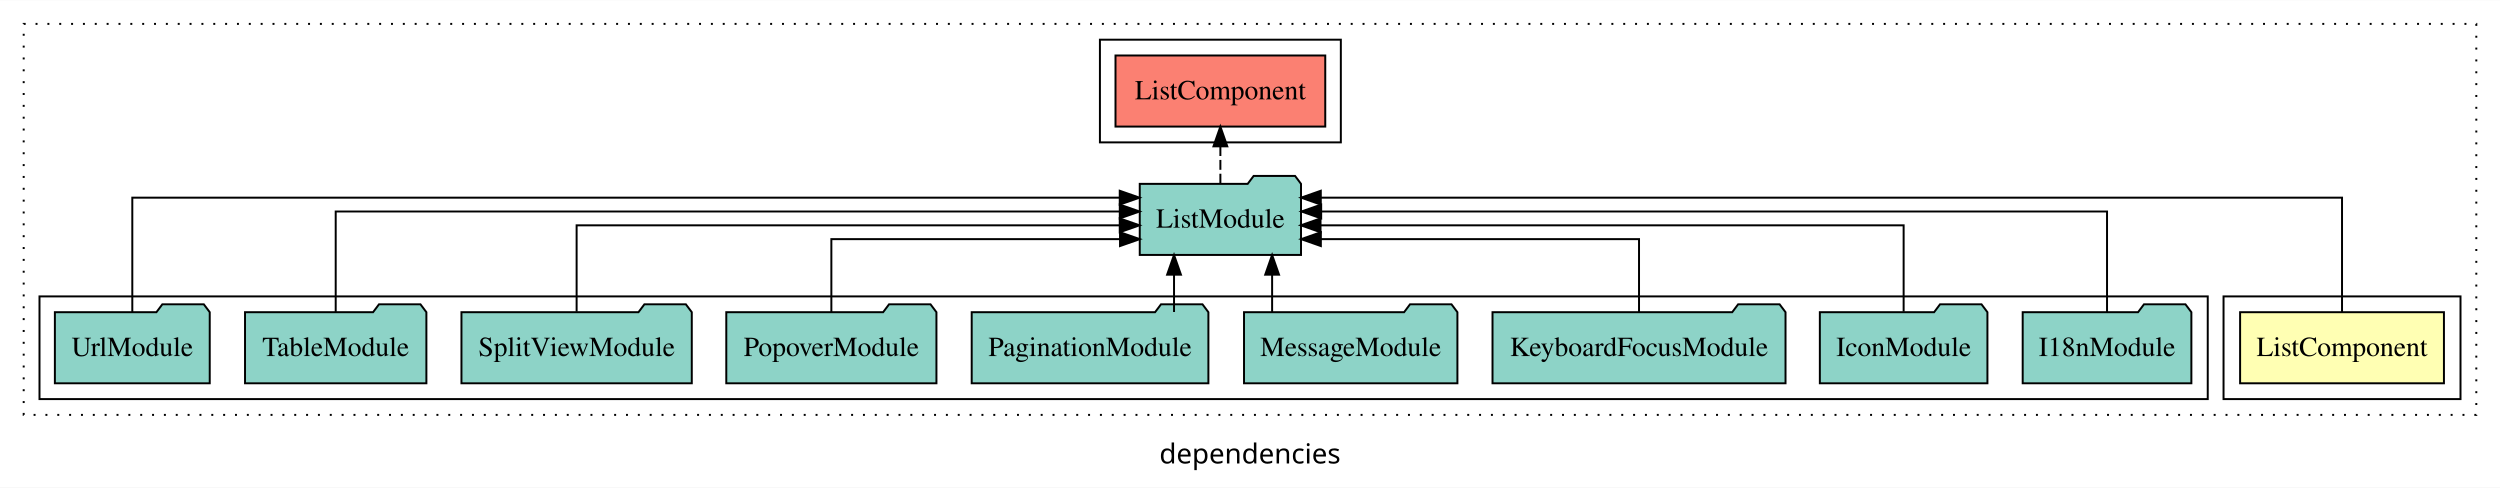
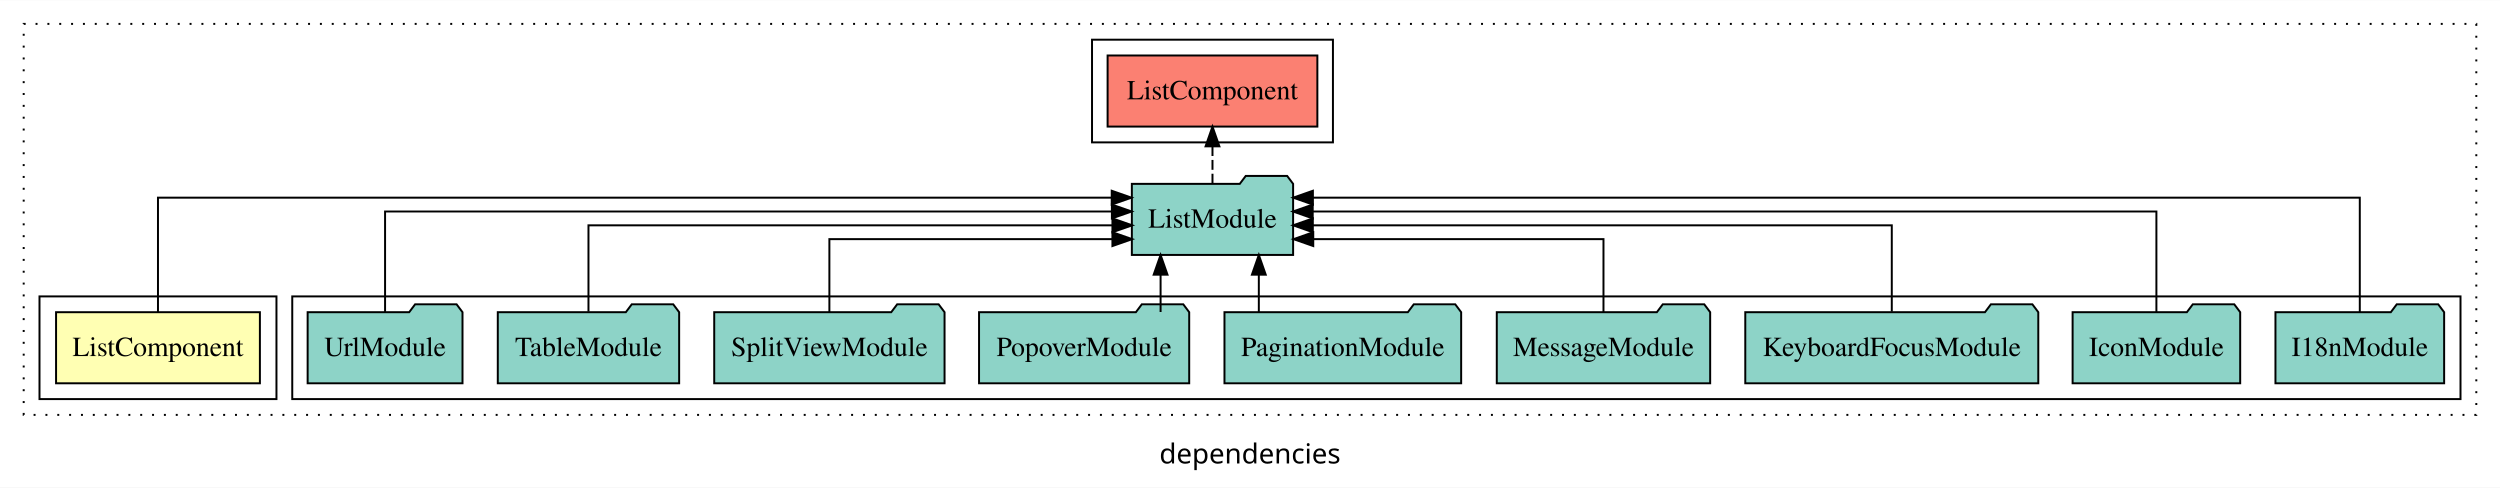
<svg xmlns="http://www.w3.org/2000/svg" width="1266pt" height="247pt" viewBox="0.00 0.00 1266.00 246.80">
  <g id="graph0" class="graph" transform="scale(1 1) rotate(0) translate(4 242.8)">
    <polygon fill="white" stroke="transparent" points="-4,4 -4,-242.8 1262,-242.8 1262,4 -4,4" />
    <text text-anchor="middle" x="629" y="-8.2" font-family="sans-serif" font-size="14.00">dependencies</text>
    <g id="clust1" class="cluster">
      <polygon fill="none" stroke="black" stroke-dasharray="1,5" points="8,-32.8 8,-230.8 1250,-230.8 1250,-32.8 8,-32.8" />
    </g>
-     <g id="clust5" class="cluster">
-       <polygon fill="none" stroke="black" points="553,-170.8 553,-222.8 675,-222.8 675,-170.8 553,-170.8" />
+     <g id="clust4" class="cluster">
+       <polygon fill="none" stroke="black" points="144,-40.8 144,-92.8 1242,-92.8 1242,-40.8 144,-40.8" />
    </g>
    <g id="clust2" class="cluster">
-       <polygon fill="none" stroke="black" points="1122,-40.8 1122,-92.8 1242,-92.8 1242,-40.8 1122,-40.8" />
+       <polygon fill="none" stroke="black" points="16,-40.8 16,-92.8 136,-92.8 136,-40.8 16,-40.8" />
    </g>
-     <g id="clust4" class="cluster">
-       <polygon fill="none" stroke="black" points="16,-40.8 16,-92.8 1114,-92.8 1114,-40.8 16,-40.8" />
+     <g id="clust5" class="cluster">
+       <polygon fill="none" stroke="black" points="549,-170.8 549,-222.8 671,-222.8 671,-170.8 549,-170.8" />
    </g>
    <g id="node1" class="node">
-       <polygon fill="#ffffb3" stroke="black" points="1233.61,-84.8 1130.39,-84.8 1130.39,-48.8 1233.61,-48.8 1233.61,-84.8" />
-       <text text-anchor="middle" x="1182" y="-62.6" font-family="Times,serif" font-size="14.00">ListComponent</text>
+       <polygon fill="#ffffb3" stroke="black" points="127.61,-84.8 24.39,-84.8 24.39,-48.8 127.61,-48.8 127.61,-84.8" />
+       <text text-anchor="middle" x="76" y="-62.6" font-family="Times,serif" font-size="14.00">ListComponent</text>
    </g>
    <g id="node2" class="node">
-       <polygon fill="#8dd3c7" stroke="black" points="654.83,-149.8 651.83,-153.8 630.83,-153.8 627.83,-149.8 573.17,-149.8 573.17,-113.8 654.83,-113.8 654.83,-149.8" />
-       <text text-anchor="middle" x="614" y="-127.6" font-family="Times,serif" font-size="14.00">ListModule</text>
+       <polygon fill="#8dd3c7" stroke="black" points="650.83,-149.8 647.83,-153.8 626.83,-153.8 623.83,-149.8 569.17,-149.8 569.17,-113.8 650.83,-113.8 650.83,-149.8" />
+       <text text-anchor="middle" x="610" y="-127.6" font-family="Times,serif" font-size="14.00">ListModule</text>
    </g>
    <g id="edge1" class="edge">
-       <path fill="none" stroke="black" d="M1182,-84.81C1182,-107.29 1182,-142.8 1182,-142.8 1182,-142.8 664.85,-142.8 664.85,-142.8" />
-       <polygon fill="black" stroke="black" points="664.85,-139.3 654.85,-142.8 664.85,-146.3 664.85,-139.3" />
+       <path fill="none" stroke="black" d="M76,-84.81C76,-107.29 76,-142.8 76,-142.8 76,-142.8 558.98,-142.8 558.98,-142.8" />
+       <polygon fill="black" stroke="black" points="558.98,-146.3 568.98,-142.8 558.98,-139.3 558.98,-146.3" />
    </g>
    <g id="node12" class="node">
-       <polygon fill="#fb8072" stroke="black" points="667.11,-214.8 560.89,-214.8 560.89,-178.8 667.11,-178.8 667.11,-214.8" />
-       <text text-anchor="middle" x="614" y="-192.6" font-family="Times,serif" font-size="14.00">ListComponent </text>
+       <polygon fill="#fb8072" stroke="black" points="663.11,-214.8 556.89,-214.8 556.89,-178.8 663.11,-178.8 663.11,-214.8" />
+       <text text-anchor="middle" x="610" y="-192.6" font-family="Times,serif" font-size="14.00">ListComponent </text>
    </g>
    <g id="edge11" class="edge">
-       <path fill="none" stroke="black" stroke-dasharray="5,2" d="M614,-149.91C614,-149.91 614,-168.79 614,-168.79" />
-       <polygon fill="black" stroke="black" points="610.5,-168.79 614,-178.79 617.5,-168.79 610.5,-168.79" />
+       <path fill="none" stroke="black" stroke-dasharray="5,2" d="M610,-149.91C610,-149.91 610,-168.79 610,-168.79" />
+       <polygon fill="black" stroke="black" points="606.5,-168.79 610,-178.79 613.5,-168.79 606.5,-168.79" />
    </g>
    <g id="node3" class="node">
-       <polygon fill="#8dd3c7" stroke="black" points="1105.71,-84.8 1102.71,-88.8 1081.71,-88.8 1078.71,-84.8 1020.29,-84.8 1020.29,-48.8 1105.71,-48.8 1105.71,-84.8" />
-       <text text-anchor="middle" x="1063" y="-62.6" font-family="Times,serif" font-size="14.00">I18nModule</text>
+       <polygon fill="#8dd3c7" stroke="black" points="1233.71,-84.8 1230.71,-88.8 1209.71,-88.8 1206.71,-84.8 1148.29,-84.8 1148.29,-48.8 1233.71,-48.8 1233.71,-84.8" />
+       <text text-anchor="middle" x="1191" y="-62.6" font-family="Times,serif" font-size="14.00">I18nModule</text>
    </g>
    <g id="edge2" class="edge">
-       <path fill="none" stroke="black" d="M1063,-84.93C1063,-105.37 1063,-135.8 1063,-135.8 1063,-135.8 665.04,-135.8 665.04,-135.8" />
-       <polygon fill="black" stroke="black" points="665.04,-132.3 655.04,-135.8 665.04,-139.3 665.04,-132.3" />
+       <path fill="none" stroke="black" d="M1191,-84.81C1191,-107.29 1191,-142.8 1191,-142.8 1191,-142.8 660.85,-142.8 660.85,-142.8" />
+       <polygon fill="black" stroke="black" points="660.85,-139.3 650.85,-142.8 660.85,-146.3 660.85,-139.3" />
    </g>
    <g id="node4" class="node">
-       <polygon fill="#8dd3c7" stroke="black" points="1002.43,-84.8 999.43,-88.8 978.43,-88.8 975.43,-84.8 917.57,-84.8 917.57,-48.8 1002.43,-48.8 1002.43,-84.8" />
-       <text text-anchor="middle" x="960" y="-62.6" font-family="Times,serif" font-size="14.00">IconModule</text>
+       <polygon fill="#8dd3c7" stroke="black" points="1130.43,-84.8 1127.43,-88.8 1106.43,-88.8 1103.43,-84.8 1045.57,-84.8 1045.57,-48.8 1130.43,-48.8 1130.43,-84.8" />
+       <text text-anchor="middle" x="1088" y="-62.6" font-family="Times,serif" font-size="14.00">IconModule</text>
    </g>
    <g id="edge3" class="edge">
-       <path fill="none" stroke="black" d="M960,-85.07C960,-103.36 960,-128.8 960,-128.8 960,-128.8 664.71,-128.8 664.71,-128.8" />
-       <polygon fill="black" stroke="black" points="664.71,-125.3 654.71,-128.8 664.71,-132.3 664.71,-125.3" />
+       <path fill="none" stroke="black" d="M1088,-84.93C1088,-105.37 1088,-135.8 1088,-135.8 1088,-135.8 660.75,-135.8 660.75,-135.8" />
+       <polygon fill="black" stroke="black" points="660.75,-132.3 650.75,-135.8 660.75,-139.3 660.75,-132.3" />
    </g>
    <g id="node5" class="node">
-       <polygon fill="#8dd3c7" stroke="black" points="900.19,-84.8 897.19,-88.8 876.19,-88.8 873.19,-84.8 751.81,-84.8 751.81,-48.8 900.19,-48.8 900.19,-84.8" />
-       <text text-anchor="middle" x="826" y="-62.6" font-family="Times,serif" font-size="14.00">KeyboardFocusModule</text>
+       <polygon fill="#8dd3c7" stroke="black" points="1028.19,-84.8 1025.19,-88.8 1004.19,-88.8 1001.19,-84.8 879.81,-84.8 879.81,-48.8 1028.19,-48.8 1028.19,-84.8" />
+       <text text-anchor="middle" x="954" y="-62.6" font-family="Times,serif" font-size="14.00">KeyboardFocusModule</text>
    </g>
    <g id="edge4" class="edge">
-       <path fill="none" stroke="black" d="M826,-84.81C826,-100.85 826,-121.8 826,-121.8 826,-121.8 664.88,-121.8 664.88,-121.8" />
-       <polygon fill="black" stroke="black" points="664.88,-118.3 654.88,-121.8 664.88,-125.3 664.88,-118.3" />
+       <path fill="none" stroke="black" d="M954,-85.07C954,-103.36 954,-128.8 954,-128.8 954,-128.8 660.81,-128.8 660.81,-128.8" />
+       <polygon fill="black" stroke="black" points="660.81,-125.3 650.81,-128.8 660.81,-132.3 660.81,-125.3" />
    </g>
    <g id="node6" class="node">
-       <polygon fill="#8dd3c7" stroke="black" points="734.03,-84.8 731.03,-88.8 710.03,-88.8 707.03,-84.8 625.97,-84.8 625.97,-48.8 734.03,-48.8 734.03,-84.8" />
-       <text text-anchor="middle" x="680" y="-62.6" font-family="Times,serif" font-size="14.00">MessageModule</text>
+       <polygon fill="#8dd3c7" stroke="black" points="862.03,-84.8 859.03,-88.8 838.03,-88.8 835.03,-84.8 753.97,-84.8 753.97,-48.8 862.03,-48.8 862.03,-84.8" />
+       <text text-anchor="middle" x="808" y="-62.6" font-family="Times,serif" font-size="14.00">MessageModule</text>
    </g>
    <g id="edge5" class="edge">
-       <path fill="none" stroke="black" d="M640.2,-84.91C640.2,-84.91 640.2,-103.79 640.2,-103.79" />
-       <polygon fill="black" stroke="black" points="636.7,-103.79 640.2,-113.79 643.7,-103.79 636.7,-103.79" />
+       <path fill="none" stroke="black" d="M808,-84.81C808,-100.85 808,-121.8 808,-121.8 808,-121.8 661.03,-121.8 661.03,-121.8" />
+       <polygon fill="black" stroke="black" points="661.03,-118.3 651.03,-121.8 661.03,-125.3 661.03,-118.3" />
    </g>
    <g id="node7" class="node">
-       <polygon fill="#8dd3c7" stroke="black" points="607.93,-84.8 604.93,-88.8 583.93,-88.8 580.93,-84.8 488.07,-84.8 488.07,-48.8 607.93,-48.8 607.93,-84.8" />
-       <text text-anchor="middle" x="548" y="-62.6" font-family="Times,serif" font-size="14.00">PaginationModule</text>
+       <polygon fill="#8dd3c7" stroke="black" points="735.93,-84.8 732.93,-88.8 711.93,-88.8 708.93,-84.8 616.07,-84.8 616.07,-48.8 735.93,-48.8 735.93,-84.8" />
+       <text text-anchor="middle" x="676" y="-62.6" font-family="Times,serif" font-size="14.00">PaginationModule</text>
    </g>
    <g id="edge6" class="edge">
-       <path fill="none" stroke="black" d="M590.53,-84.91C590.53,-84.91 590.53,-103.79 590.53,-103.79" />
-       <polygon fill="black" stroke="black" points="587.03,-103.79 590.53,-113.79 594.03,-103.79 587.03,-103.79" />
+       <path fill="none" stroke="black" d="M633.47,-84.91C633.47,-84.91 633.47,-103.79 633.47,-103.79" />
+       <polygon fill="black" stroke="black" points="629.97,-103.79 633.47,-113.79 636.97,-103.79 629.97,-103.79" />
    </g>
    <g id="node8" class="node">
-       <polygon fill="#8dd3c7" stroke="black" points="470.21,-84.8 467.21,-88.8 446.21,-88.8 443.21,-84.8 363.79,-84.8 363.79,-48.8 470.21,-48.8 470.21,-84.8" />
-       <text text-anchor="middle" x="417" y="-62.6" font-family="Times,serif" font-size="14.00">PopoverModule</text>
+       <polygon fill="#8dd3c7" stroke="black" points="598.21,-84.8 595.21,-88.8 574.21,-88.8 571.21,-84.8 491.79,-84.8 491.79,-48.8 598.21,-48.8 598.21,-84.8" />
+       <text text-anchor="middle" x="545" y="-62.6" font-family="Times,serif" font-size="14.00">PopoverModule</text>
    </g>
    <g id="edge7" class="edge">
-       <path fill="none" stroke="black" d="M417,-84.81C417,-100.85 417,-121.8 417,-121.8 417,-121.8 563.18,-121.8 563.18,-121.8" />
-       <polygon fill="black" stroke="black" points="563.18,-125.3 573.18,-121.8 563.18,-118.3 563.18,-125.3" />
+       <path fill="none" stroke="black" d="M583.72,-84.91C583.72,-84.91 583.72,-103.79 583.72,-103.79" />
+       <polygon fill="black" stroke="black" points="580.22,-103.79 583.72,-113.79 587.22,-103.79 580.22,-103.79" />
    </g>
    <g id="node9" class="node">
-       <polygon fill="#8dd3c7" stroke="black" points="346.32,-84.8 343.32,-88.8 322.32,-88.8 319.32,-84.8 229.68,-84.8 229.68,-48.8 346.32,-48.8 346.32,-84.8" />
-       <text text-anchor="middle" x="288" y="-62.6" font-family="Times,serif" font-size="14.00">SplitViewModule</text>
+       <polygon fill="#8dd3c7" stroke="black" points="474.32,-84.8 471.32,-88.8 450.32,-88.8 447.32,-84.8 357.68,-84.8 357.68,-48.8 474.32,-48.8 474.32,-84.8" />
+       <text text-anchor="middle" x="416" y="-62.6" font-family="Times,serif" font-size="14.00">SplitViewModule</text>
    </g>
    <g id="edge8" class="edge">
-       <path fill="none" stroke="black" d="M288,-85.07C288,-103.36 288,-128.8 288,-128.8 288,-128.8 563.04,-128.8 563.04,-128.8" />
-       <polygon fill="black" stroke="black" points="563.04,-132.3 573.04,-128.8 563.04,-125.3 563.04,-132.3" />
+       <path fill="none" stroke="black" d="M416,-84.81C416,-100.85 416,-121.8 416,-121.8 416,-121.8 559.33,-121.8 559.33,-121.8" />
+       <polygon fill="black" stroke="black" points="559.33,-125.3 569.33,-121.8 559.33,-118.3 559.33,-125.3" />
    </g>
    <g id="node10" class="node">
-       <polygon fill="#8dd3c7" stroke="black" points="211.92,-84.8 208.92,-88.8 187.92,-88.8 184.92,-84.8 120.08,-84.8 120.08,-48.8 211.92,-48.8 211.92,-84.8" />
-       <text text-anchor="middle" x="166" y="-62.6" font-family="Times,serif" font-size="14.00">TableModule</text>
+       <polygon fill="#8dd3c7" stroke="black" points="339.92,-84.8 336.92,-88.8 315.92,-88.8 312.92,-84.8 248.08,-84.8 248.08,-48.8 339.92,-48.8 339.92,-84.8" />
+       <text text-anchor="middle" x="294" y="-62.6" font-family="Times,serif" font-size="14.00">TableModule</text>
    </g>
    <g id="edge9" class="edge">
-       <path fill="none" stroke="black" d="M166,-84.93C166,-105.37 166,-135.8 166,-135.8 166,-135.8 563.06,-135.8 563.06,-135.8" />
-       <polygon fill="black" stroke="black" points="563.06,-139.3 573.06,-135.8 563.06,-132.3 563.06,-139.3" />
+       <path fill="none" stroke="black" d="M294,-85.07C294,-103.36 294,-128.8 294,-128.8 294,-128.8 559.34,-128.8 559.34,-128.8" />
+       <polygon fill="black" stroke="black" points="559.34,-132.3 569.34,-128.8 559.34,-125.3 559.34,-132.3" />
    </g>
    <g id="node11" class="node">
-       <polygon fill="#8dd3c7" stroke="black" points="102.21,-84.8 99.21,-88.8 78.21,-88.8 75.21,-84.8 23.79,-84.8 23.79,-48.8 102.21,-48.8 102.21,-84.8" />
-       <text text-anchor="middle" x="63" y="-62.6" font-family="Times,serif" font-size="14.00">UrlModule</text>
+       <polygon fill="#8dd3c7" stroke="black" points="230.21,-84.8 227.21,-88.8 206.21,-88.8 203.21,-84.8 151.79,-84.8 151.79,-48.8 230.21,-48.8 230.21,-84.8" />
+       <text text-anchor="middle" x="191" y="-62.6" font-family="Times,serif" font-size="14.00">UrlModule</text>
    </g>
    <g id="edge10" class="edge">
-       <path fill="none" stroke="black" d="M63,-84.81C63,-107.29 63,-142.8 63,-142.8 63,-142.8 563.04,-142.8 563.04,-142.8" />
-       <polygon fill="black" stroke="black" points="563.04,-146.3 573.04,-142.8 563.04,-139.3 563.04,-146.3" />
+       <path fill="none" stroke="black" d="M191,-84.93C191,-105.37 191,-135.8 191,-135.8 191,-135.8 559.06,-135.8 559.06,-135.8" />
+       <polygon fill="black" stroke="black" points="559.06,-139.3 569.06,-135.8 559.06,-132.3 559.06,-139.3" />
    </g>
  </g>
</svg>
